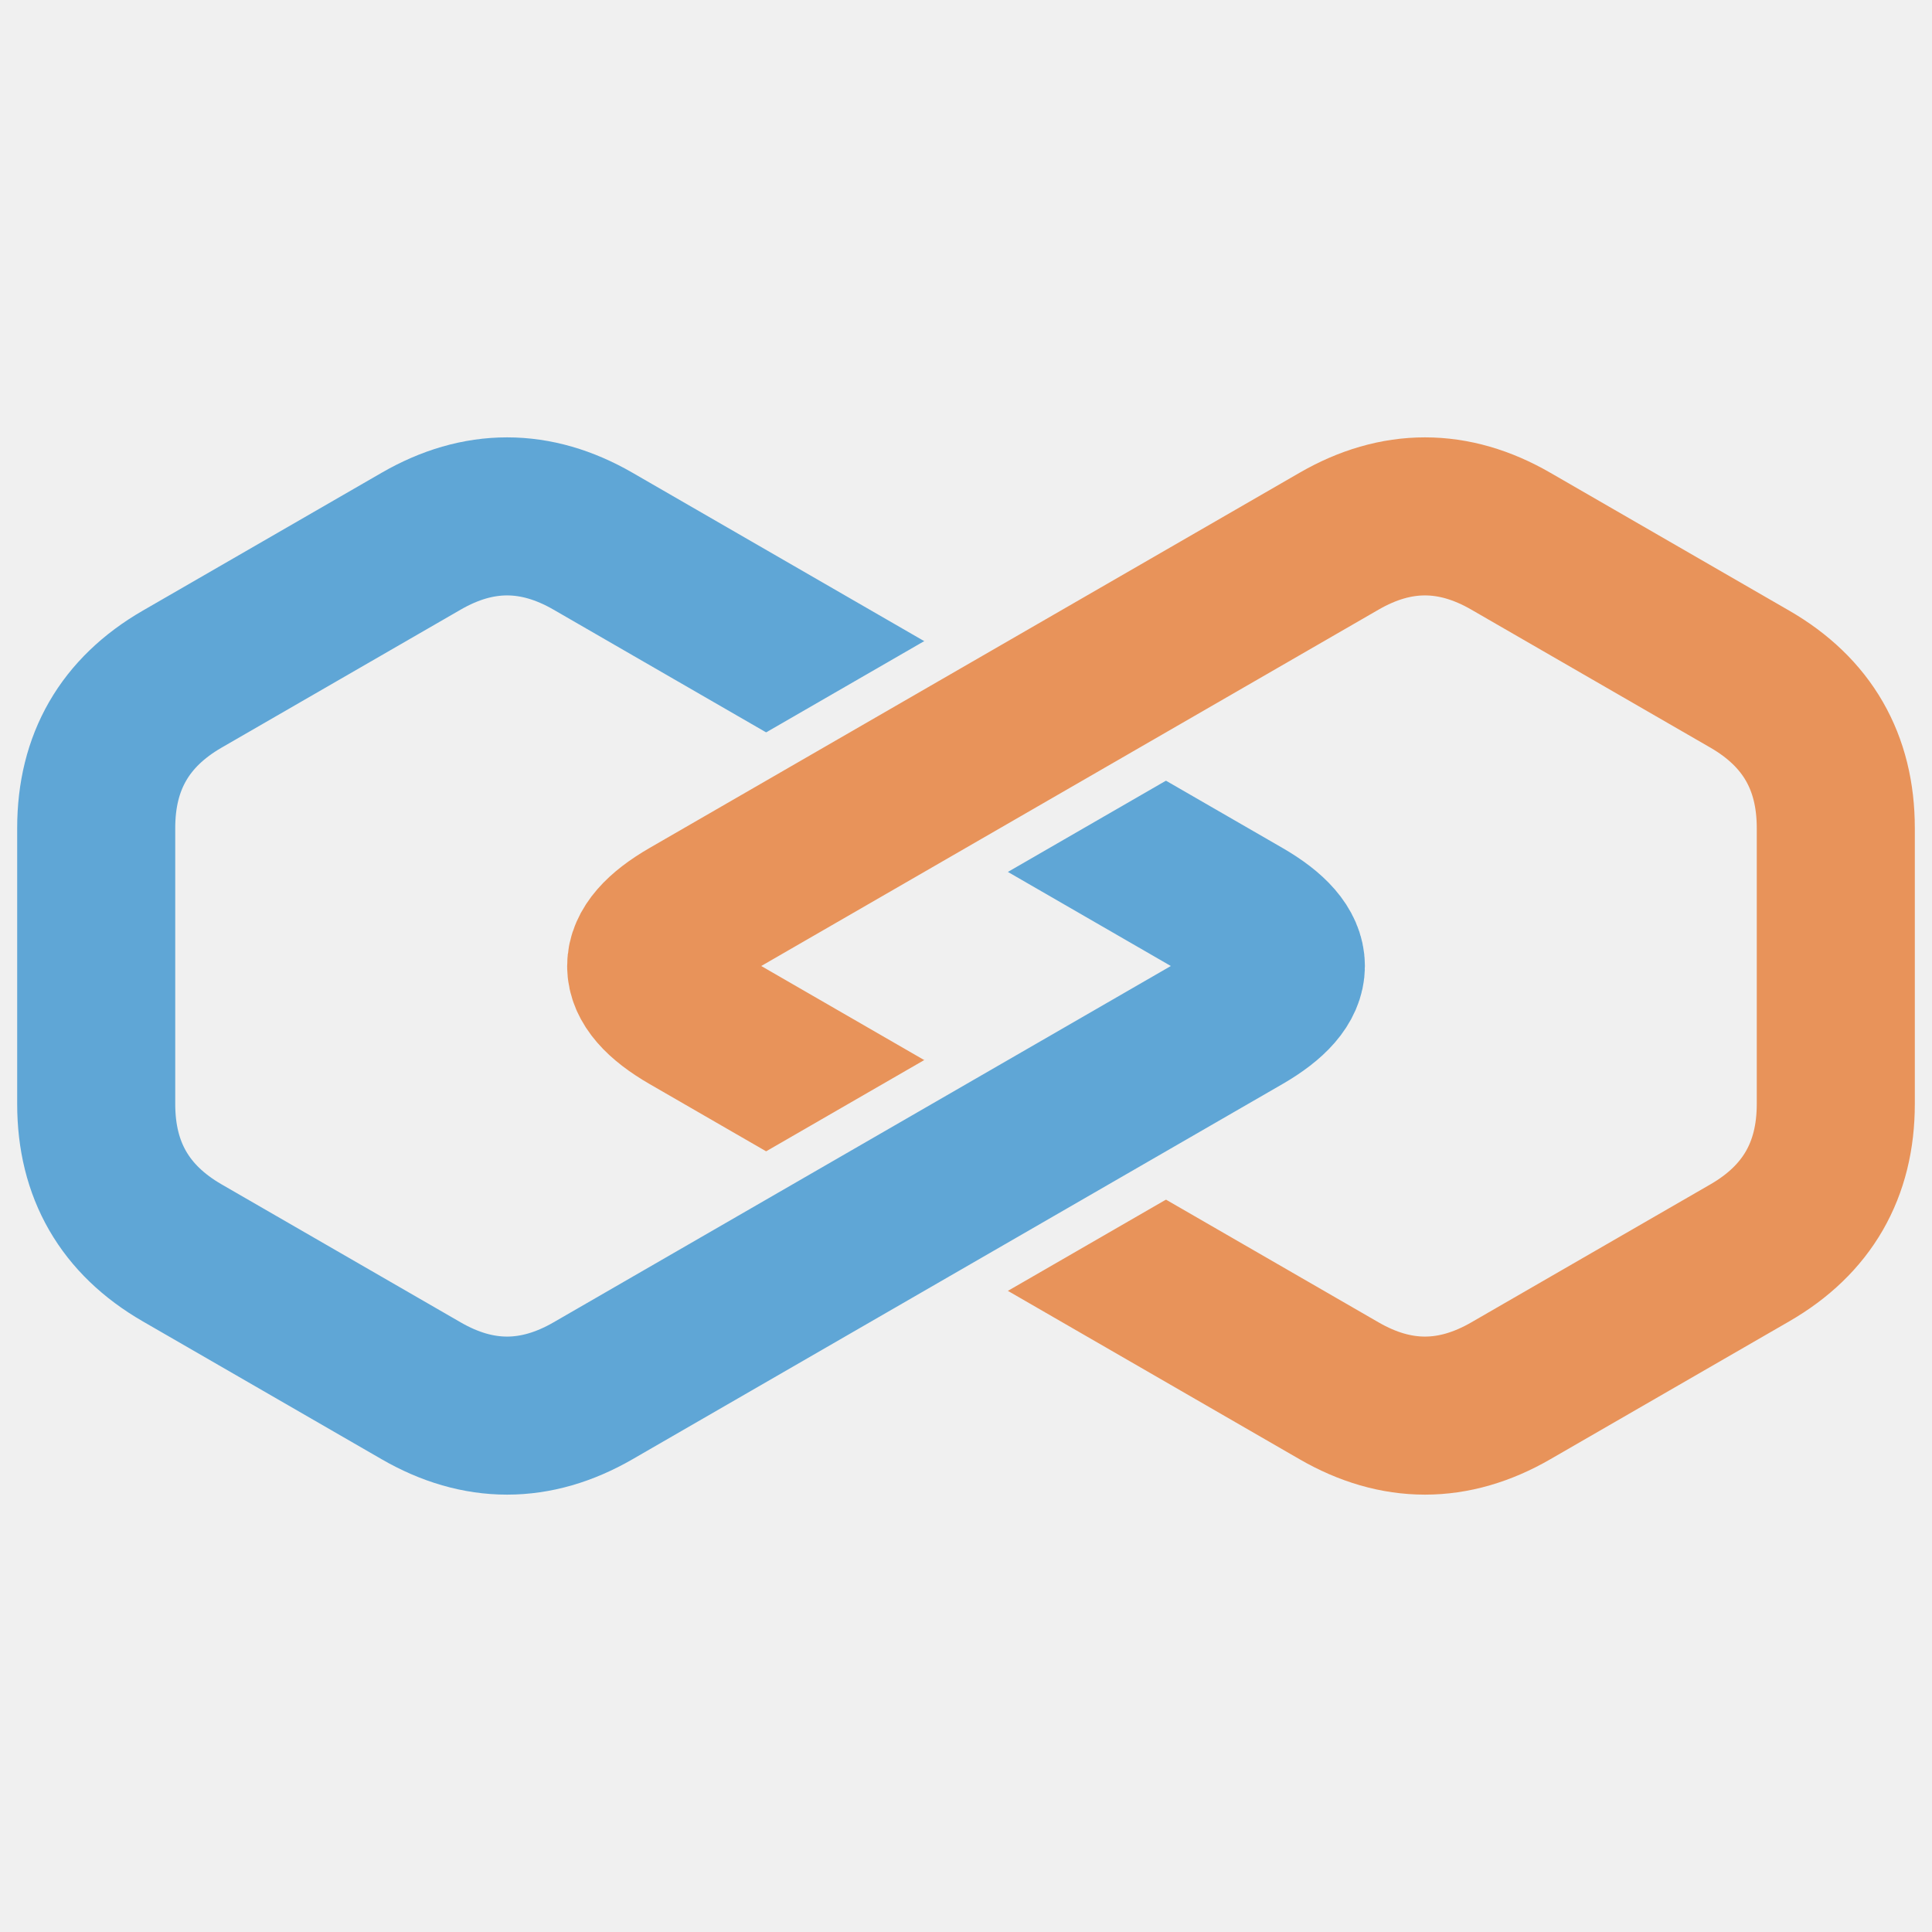
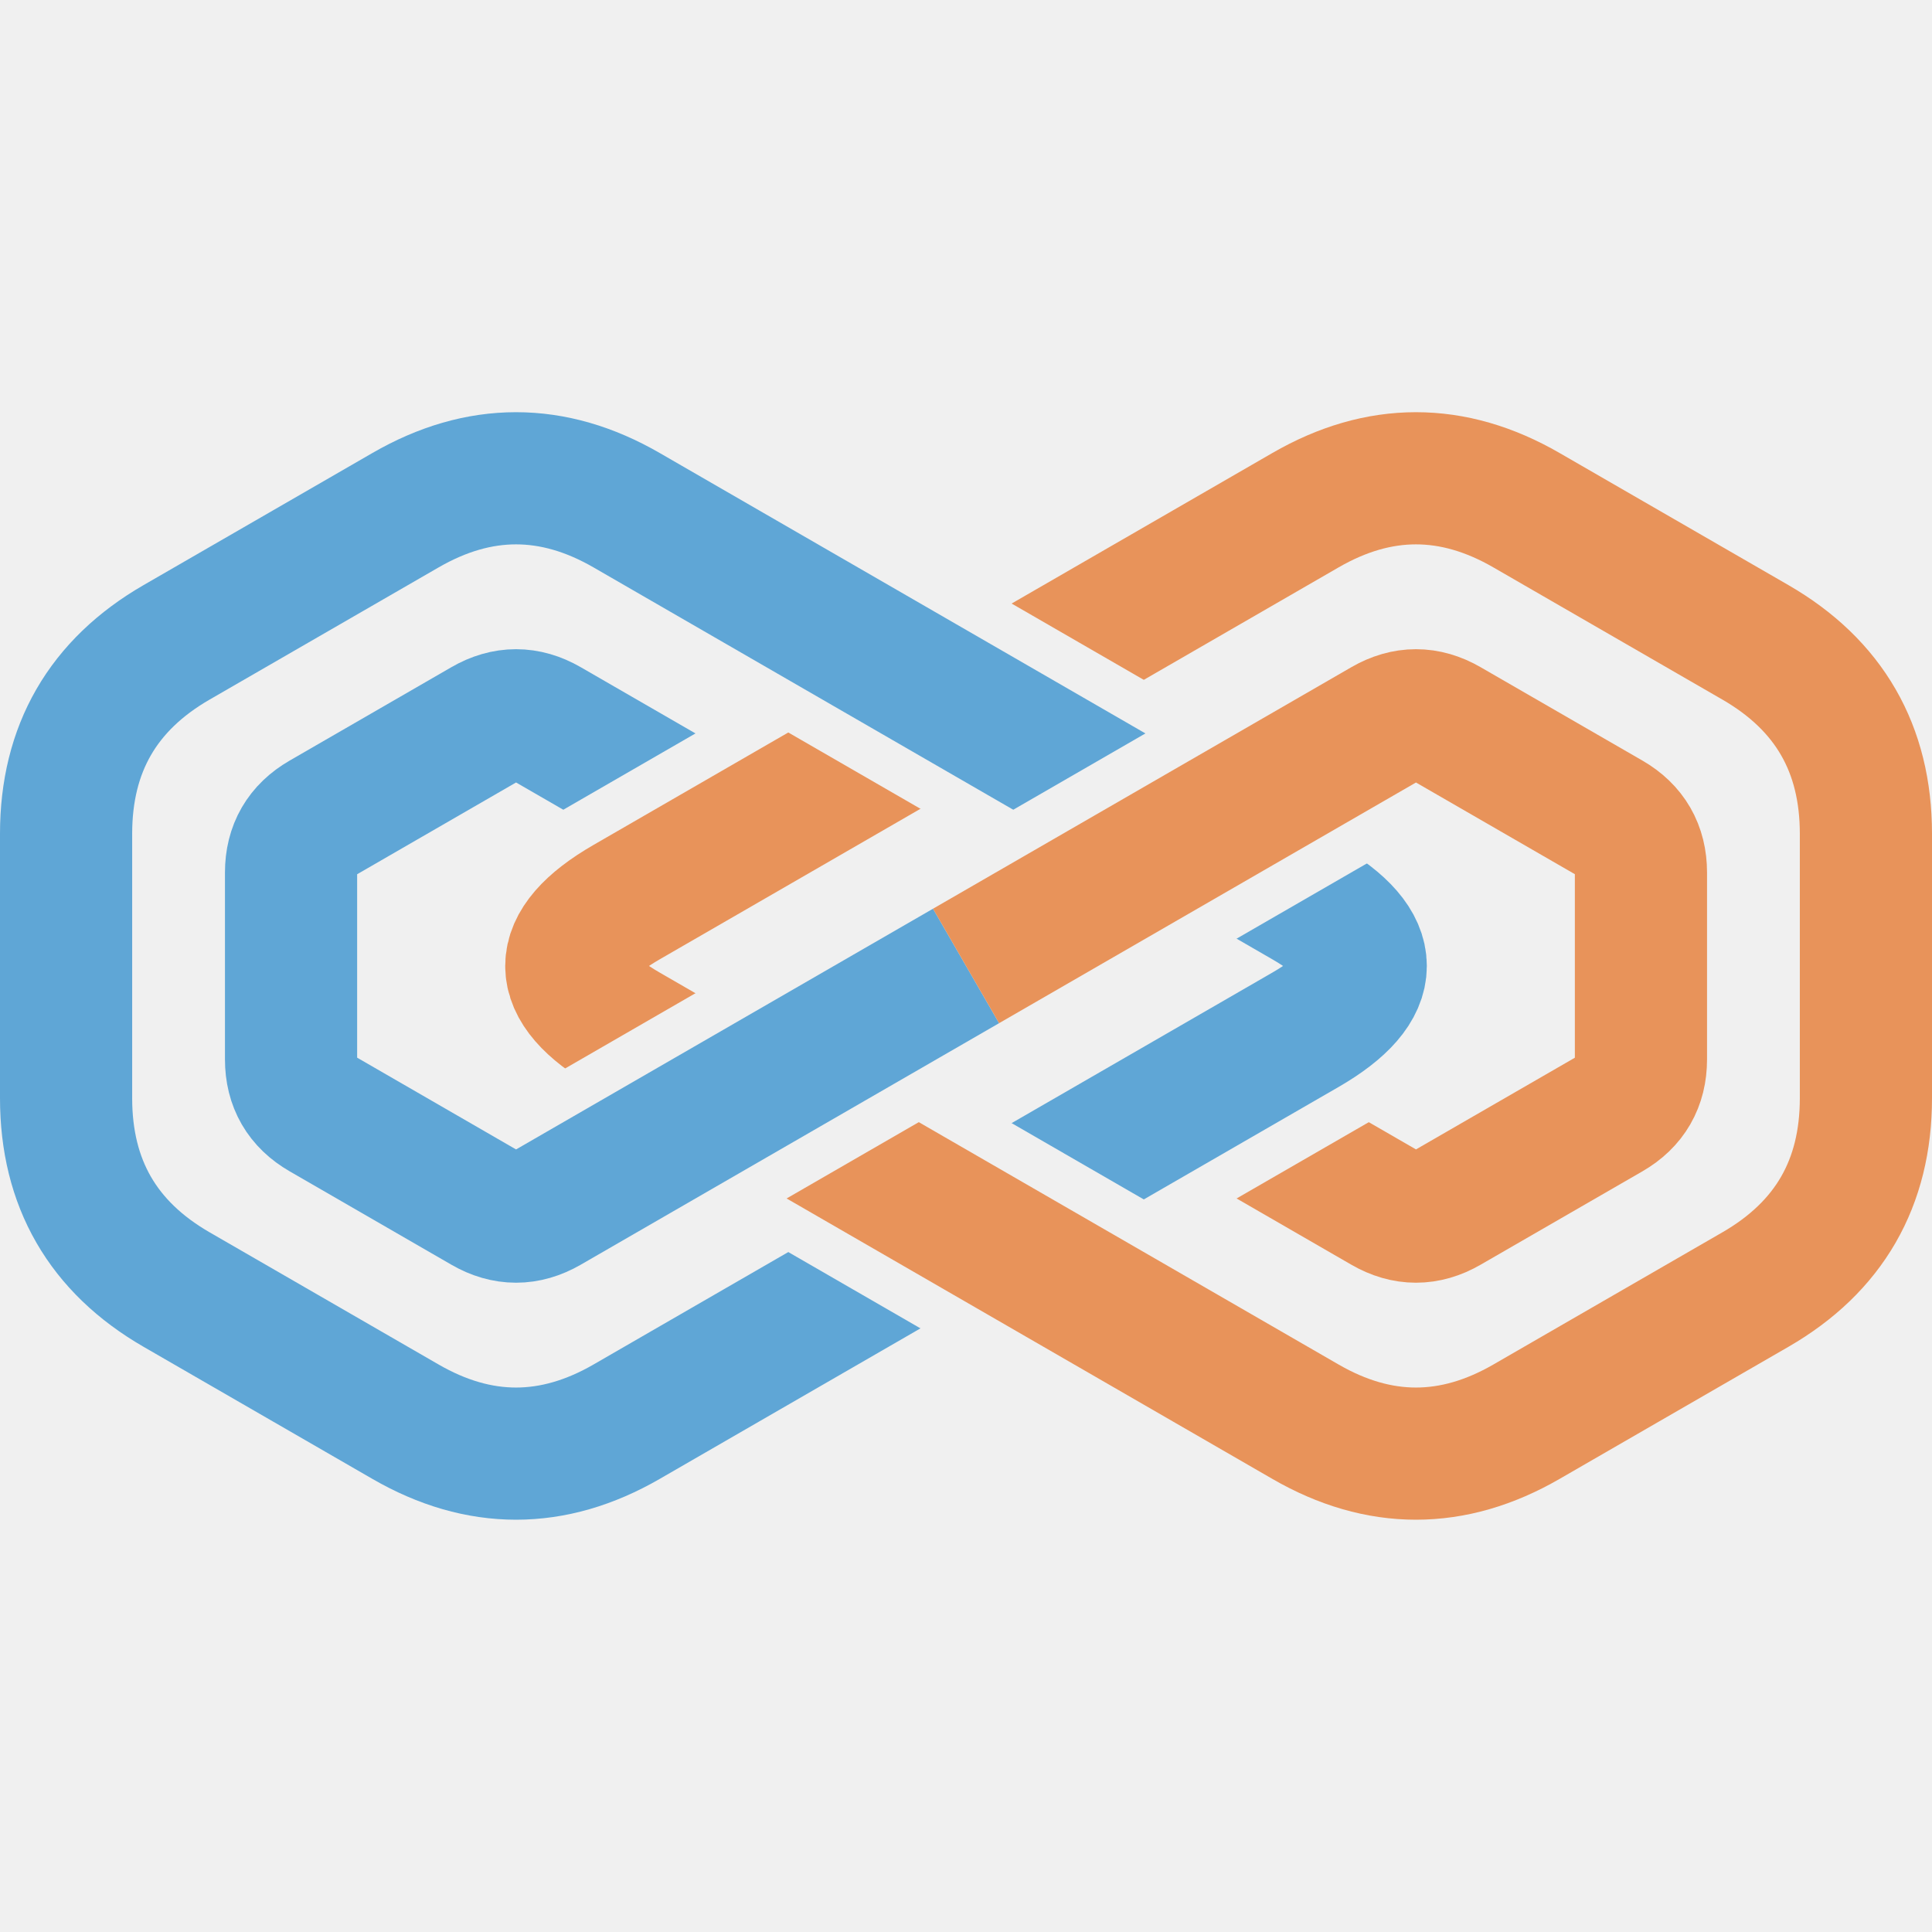
- <svg xmlns="http://www.w3.org/2000/svg" viewBox="0 0 100 100">
-   <g transform="translate(-0.3955315 21.12693) scale(0.4812178)">
-     <defs>
-       <mask id="go" maskUnits="userSpaceOnUse" x="-20" y="-20" width="250" height="160">
-         <rect x="-20" y="-20" width="250" height="160" fill="#fff" />
-         <g clip-path="url(#gd)">
-           <path d="M11.17 45.16Q11.17 34.49 20.41 29.15L46.12 14.31Q55.36 8.97 64.61 14.31L134.51 54.66Q143.75 60 134.51 65.34L64.61 105.69Q55.36 111.03 46.12 105.69L20.41 90.85Q11.17 85.51 11.17 74.84Z" fill="none" stroke="#000" stroke-width="26" stroke-linejoin="round" />
-         </g>
-       </mask>
-       <mask id="gb" maskUnits="userSpaceOnUse" x="-20" y="-20" width="250" height="160">
-         <rect x="-20" y="-20" width="250" height="160" fill="#fff" />
-         <g clip-path="url(#gu)">
-           <path d="M198.28 45.16Q198.28 34.49 189.04 29.15L163.33 14.31Q154.09 8.97 144.85 14.31L74.95 54.66Q65.7 60 74.95 65.34L144.85 105.69Q154.09 111.03 163.33 105.69L189.04 90.85Q198.28 85.51 198.28 74.84Z" fill="none" stroke="#000" stroke-width="26" stroke-linejoin="round" />
-         </g>
-       </mask>
-       <clipPath id="gu">
-         <rect x="60" y="-20" width="90" height="80" />
-       </clipPath>
-       <clipPath id="gd">
-         <rect x="60" y="60" width="90" height="80" />
-       </clipPath>
-     </defs>
-     <path d="M11.17 45.16Q11.17 34.49 20.41 29.15L46.12 14.31Q55.36 8.97 64.61 14.31L134.51 54.66Q143.75 60 134.51 65.34L64.61 105.69Q55.36 111.03 46.12 105.69L20.41 90.85Q11.17 85.51 11.17 74.84Z" fill="none" stroke="#5FA6D6" stroke-width="17" stroke-linejoin="round" mask="url(#gb)" />
-     <path d="M198.28 45.16Q198.28 34.49 189.04 29.15L163.33 14.31Q154.09 8.97 144.85 14.31L74.95 54.66Q65.7 60 74.95 65.34L144.85 105.69Q154.09 111.03 163.33 105.69L189.04 90.85Q198.28 85.51 198.28 74.84Z" fill="none" stroke="#E8935A" stroke-width="17" stroke-linejoin="round" mask="url(#go)" />
+ <svg xmlns="http://www.w3.org/2000/svg" viewBox="-1.25 -45.97 211.95 211.95">
+   <defs>
+     <clipPath id="q50t">
+       <rect x="40" y="-20" width="129.45" height="80" />
+     </clipPath>
+     <clipPath id="q50u">
+       <rect x="40" y="60" width="129.45" height="90" />
+     </clipPath>
+     <clipPath id="q50l">
+       <path d="M-30 -30L52.77 -30L156.69 150L-30 150Z" />
+     </clipPath>
+     <clipPath id="q50r">
+       <path d="M239.45 -30L52.77 -30L156.69 150L239.45 150Z" />
+     </clipPath>
+     <mask id="q50mi" maskUnits="userSpaceOnUse" x="-20" y="-20" width="249.45" height="160">
+       <rect x="-20" y="-20" width="249.45" height="160" fill="#fff" />
+       <path d="M64.94 54.47L95.15 37.03" fill="none" stroke="#000" stroke-width="24.5" stroke-linejoin="round" stroke-linecap="butt" />
+       <path d="M114.3 82.97L144.52 65.53" fill="none" stroke="#000" stroke-width="24.5" stroke-linejoin="round" stroke-linecap="butt" />
+     </mask>
+     <mask id="q50mo" maskUnits="userSpaceOnUse" x="-20" y="-20" width="249.45" height="160">
+       <rect x="-20" y="-20" width="249.45" height="160" fill="#fff" />
+       <g clip-path="url(#q50t)">
+         <path d="M6 45.5Q6 31.5 18.12 24.5L43.24 10Q55.36 3 67.49 10L141.97 53Q154.09 60 141.97 67L67.49 110Q55.36 117 43.24 110L18.12 95.5Q6 88.5 6 74.5Z" fill="none" stroke="#000" stroke-width="24.5" stroke-linejoin="round" stroke-linecap="round" />
+       </g>
+       <path d="M63.26 83.94L146.19 36.06" fill="none" stroke="#000" stroke-width="24.5" stroke-linejoin="round" stroke-linecap="butt" />
+     </mask>
+     <mask id="q50mb" maskUnits="userSpaceOnUse" x="-20" y="-20" width="249.45" height="160">
+       <rect x="-20" y="-20" width="249.45" height="160" fill="#fff" />
+       <g clip-path="url(#q50u)">
+         <path d="M203.45 45.5Q203.45 31.5 191.33 24.5L166.21 10Q154.09 3 141.97 10L67.49 53Q55.36 60 67.49 67L141.97 110Q154.09 117 166.21 110L191.33 95.5Q203.45 88.5 203.45 74.5Z" fill="none" stroke="#000" stroke-width="24.5" stroke-linejoin="round" stroke-linecap="round" />
+       </g>
+       <path d="M63.26 83.94L146.19 36.06" fill="none" stroke="#000" stroke-width="24.5" stroke-linejoin="round" stroke-linecap="butt" />
+     </mask>
+   </defs>
+   <g mask="url(#q50mo)">
+     <path d="M203.45 45.5Q203.45 31.5 191.33 24.5L166.21 10Q154.09 3 141.97 10L67.49 53Q55.36 60 67.49 67L141.97 110Q154.09 117 166.21 110L191.33 95.5Q203.45 88.5 203.45 74.5Z" fill="none" stroke="#E8935A" stroke-width="14.5" stroke-linejoin="round" stroke-linecap="round" />
+   </g>
+   <g mask="url(#q50mb)">
+     <path d="M6 45.5Q6 31.5 18.12 24.5L43.24 10Q55.36 3 67.49 10L141.97 53Q154.09 60 141.97 67L67.49 110Q55.36 117 43.24 110L18.12 95.5Q6 88.5 6 74.5Z" fill="none" stroke="#5FA6D6" stroke-width="14.5" stroke-linejoin="round" stroke-linecap="round" />
+   </g>
+   <g mask="url(#q50mi)">
+     <g clip-path="url(#q50l)">
+       <path d="M80.05 45.75L58.83 33.5Q55.36 31.5 51.9 33.5L34.15 43.75Q30.68 45.75 30.68 49.75L30.68 70.25Q30.68 74.25 34.15 76.25L51.9 86.5Q55.36 88.5 58.83 86.5L150.63 33.5Q154.09 31.5 157.55 33.5L175.31 43.75Q178.77 45.75 178.77 49.75L178.77 70.25Q178.77 74.25 175.31 76.25L157.55 86.5Q154.09 88.5 150.63 86.5L129.41 74.25" fill="none" stroke="#5FA6D6" stroke-width="14.5" stroke-linejoin="round" stroke-linecap="butt" />
+     </g>
+     <g clip-path="url(#q50r)">
+       <path d="M80.05 45.75L58.83 33.5Q55.36 31.5 51.9 33.5L34.15 43.75Q30.68 45.75 30.68 49.75L30.68 70.25Q30.68 74.25 34.15 76.25L51.9 86.5Q55.36 88.5 58.83 86.5L150.63 33.5Q154.09 31.5 157.55 33.5L175.31 43.75Q178.77 45.75 178.77 49.75L178.77 70.25Q178.77 74.25 175.31 76.25L157.55 86.5Q154.09 88.5 150.63 86.5L129.41 74.25" fill="none" stroke="#E8935A" stroke-width="14.5" stroke-linejoin="round" stroke-linecap="butt" />
+     </g>
  </g>
</svg>
